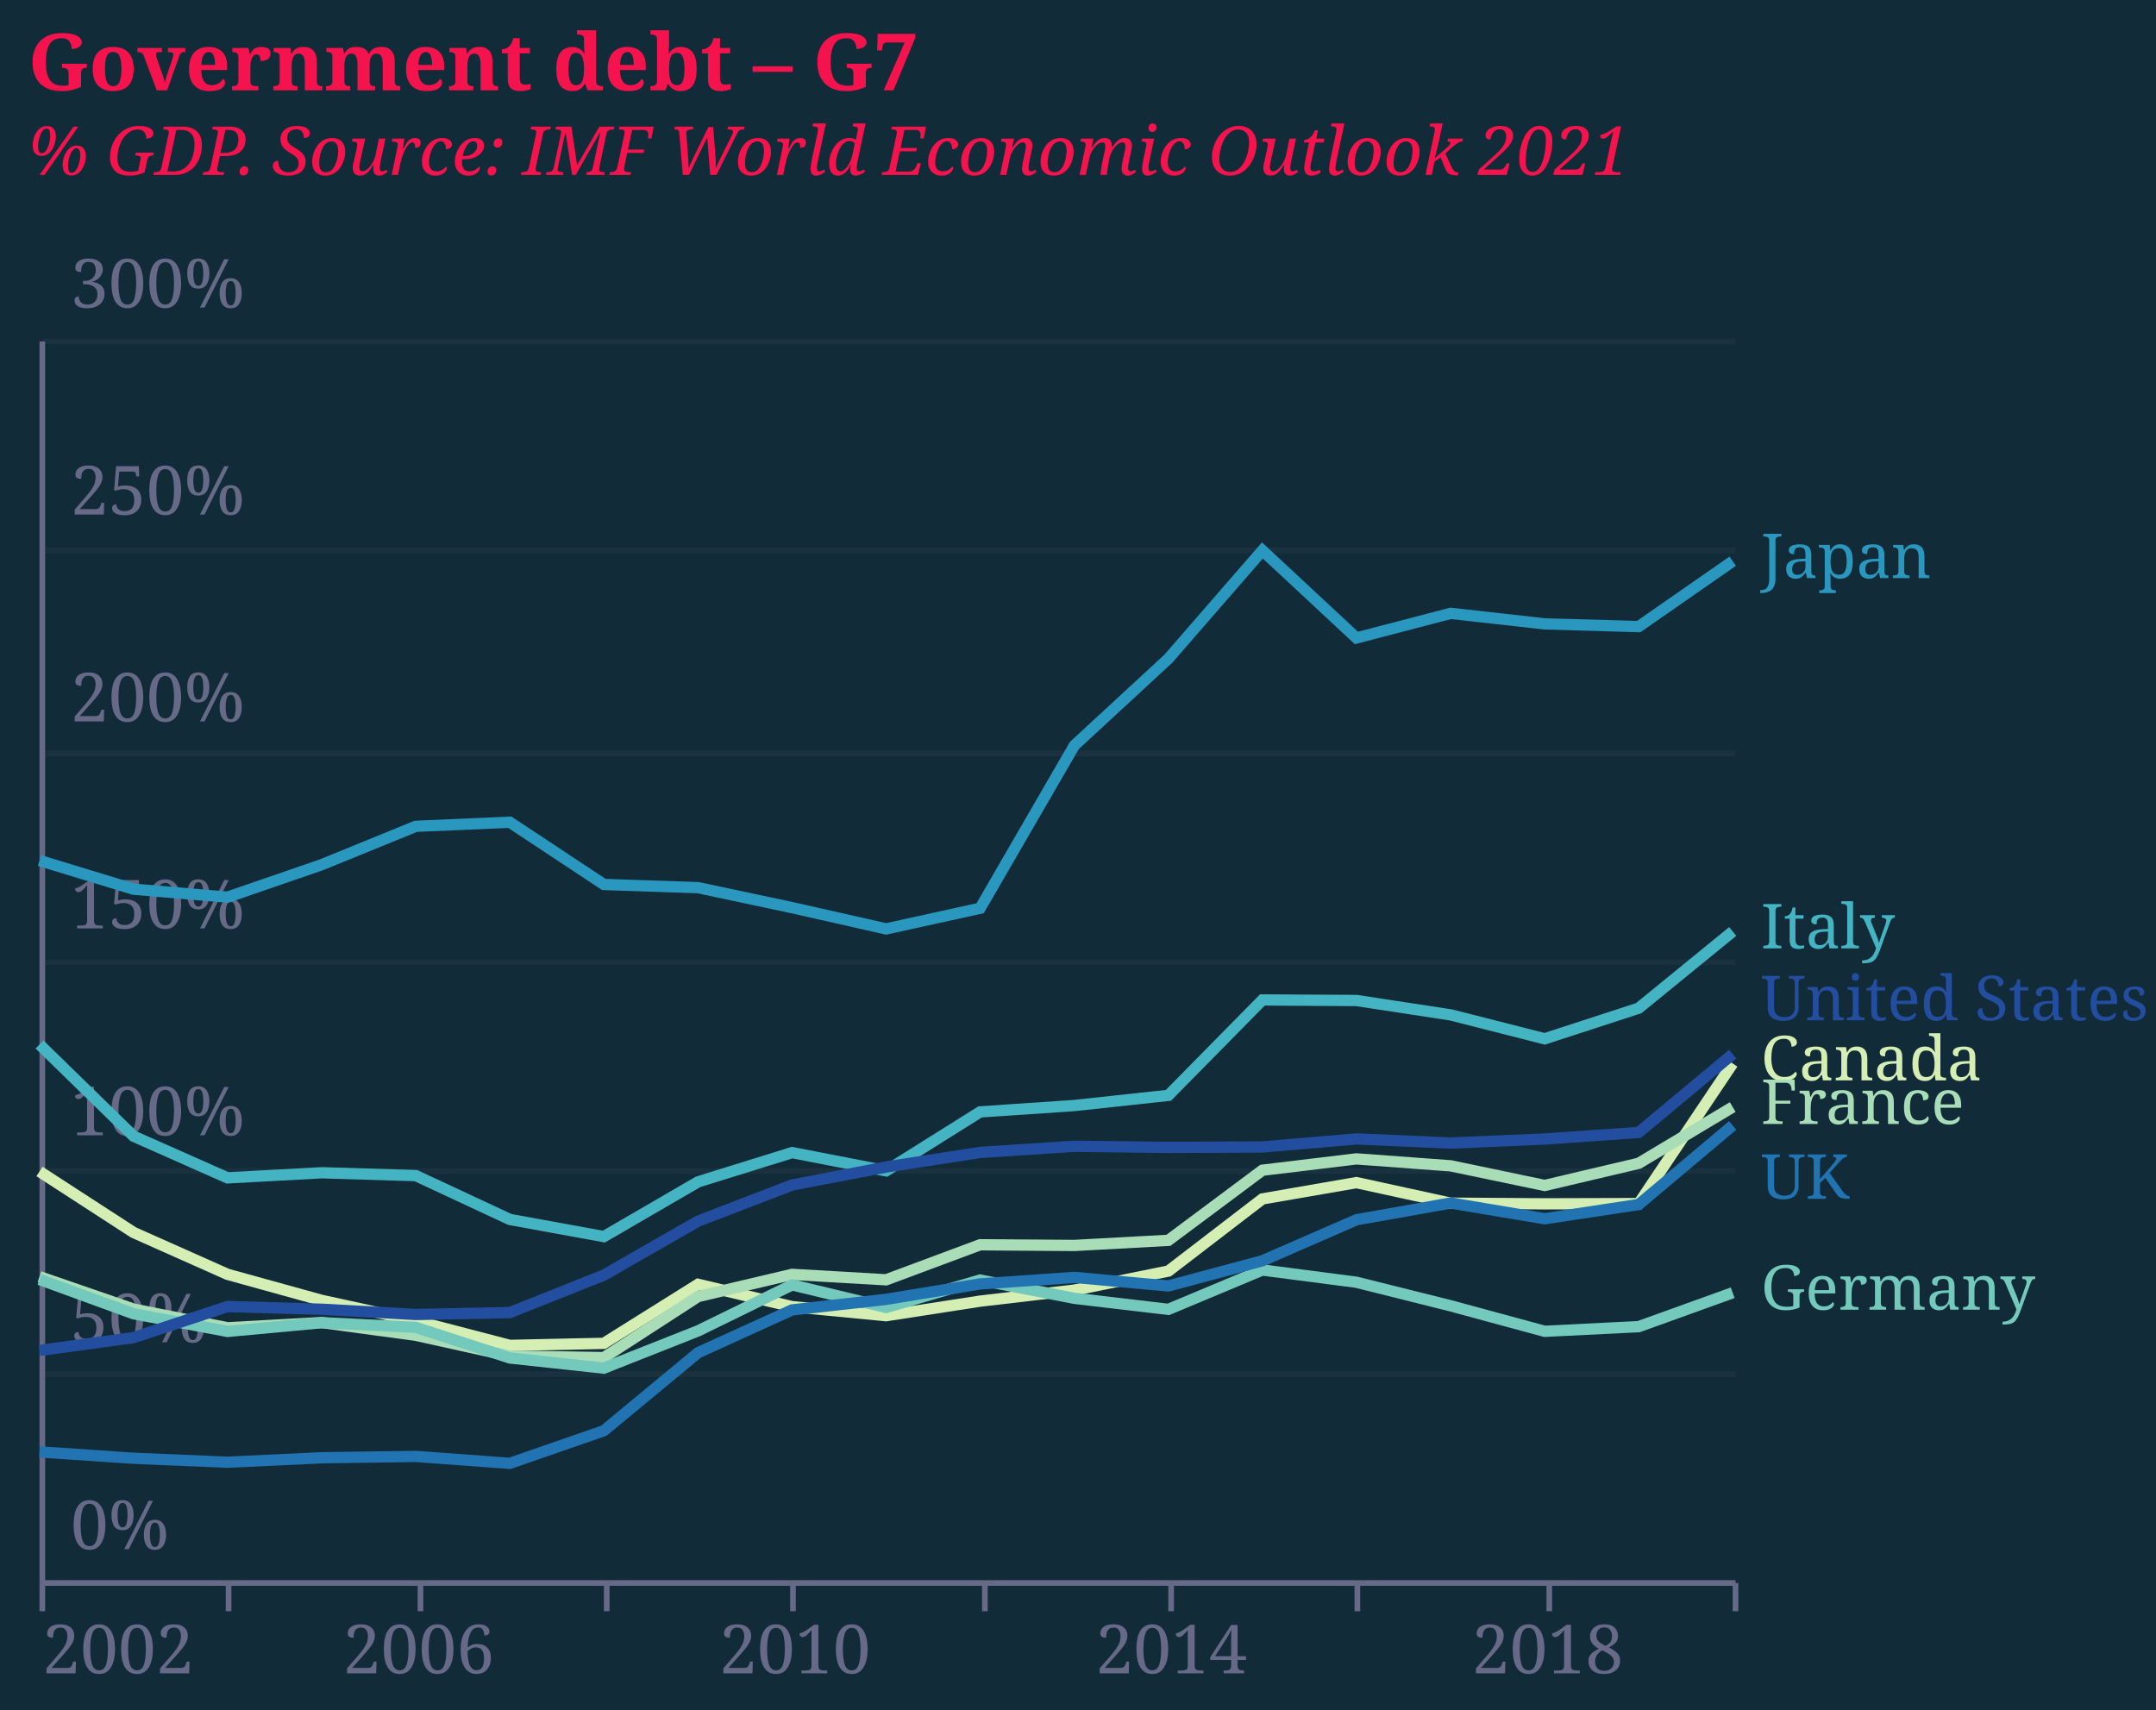
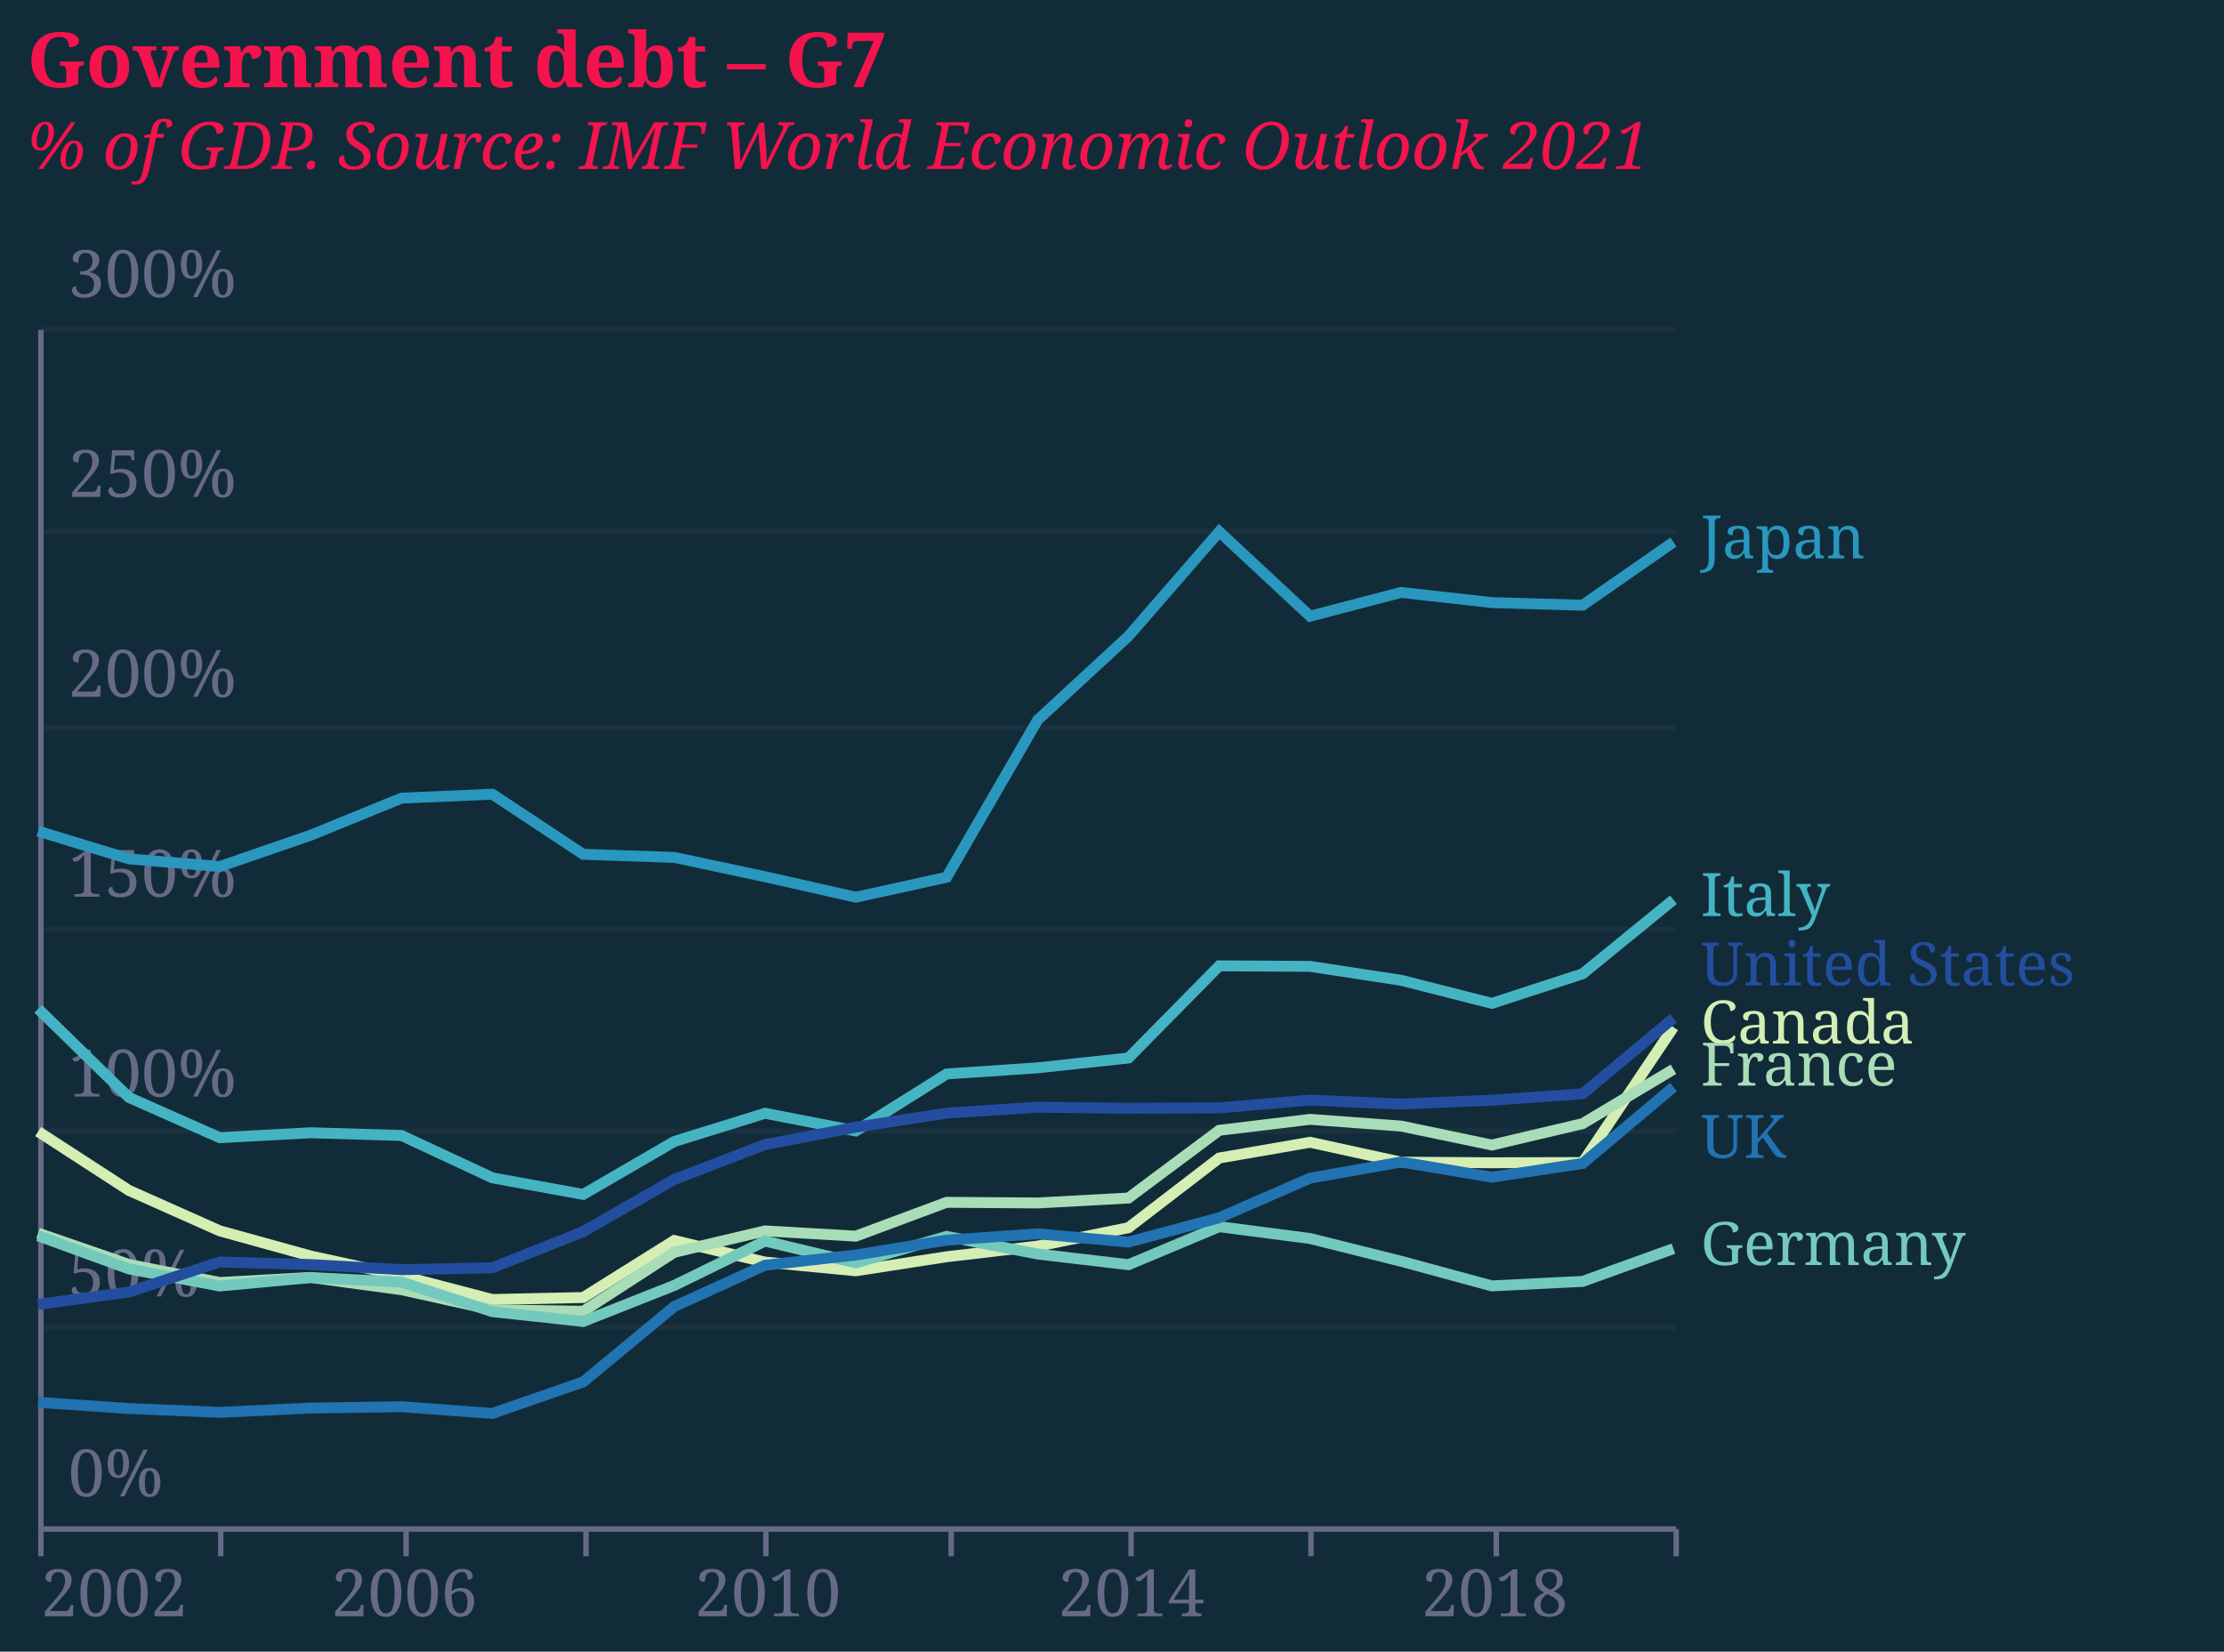
- <svg xmlns="http://www.w3.org/2000/svg" version="1.1" class="marks" width="382" height="303" viewBox="0 0 382 303">
-   <rect width="382" height="303" fill="#122B39" />
+ <svg xmlns="http://www.w3.org/2000/svg" version="1.1" class="marks" width="408" height="303" viewBox="0 0 408 303">
+   <rect width="408" height="303" fill="#122B39" />
  <g fill="none" stroke-miterlimit="10" transform="translate(7,60)">
    <g class="mark-group role-frame root" role="graphics-object" aria-roledescription="group mark container">
      <g transform="translate(0,0)">
        <path class="background" aria-hidden="true" d="M0,0h300v220h-300Z" />
        <g>
          <g class="mark-group role-axis" aria-hidden="true">
            <g transform="translate(0.5,0.5)">
              <path class="background" aria-hidden="true" d="M0,0h0v0h0Z" pointer-events="none" />
              <g>
                <g class="mark-rule role-axis-grid" pointer-events="none">
                  <line transform="translate(0,220)" x2="300" y2="0" stroke="#676A86" stroke-opacity="0.1" stroke-width="1" opacity="1" />
                  <line transform="translate(0,183)" x2="300" y2="0" stroke="#676A86" stroke-opacity="0.1" stroke-width="1" opacity="1" />
                  <line transform="translate(0,147)" x2="300" y2="0" stroke="#676A86" stroke-opacity="0.1" stroke-width="1" opacity="1" />
                  <line transform="translate(0,110)" x2="300" y2="0" stroke="#676A86" stroke-opacity="0.1" stroke-width="1" opacity="1" />
                  <line transform="translate(0,73)" x2="300" y2="0" stroke="#676A86" stroke-opacity="0.1" stroke-width="1" opacity="1" />
                  <line transform="translate(0,37)" x2="300" y2="0" stroke="#676A86" stroke-opacity="0.1" stroke-width="1" opacity="1" />
                  <line transform="translate(0,0)" x2="300" y2="0" stroke="#676A86" stroke-opacity="0.1" stroke-width="1" opacity="1" />
                </g>
              </g>
              <path class="foreground" aria-hidden="true" d="" pointer-events="none" display="none" />
            </g>
          </g>
          <g class="mark-group role-axis" role="graphics-symbol" aria-roledescription="axis" aria-label="X-axis for a time scale with values from Tuesday, 01 January 2002, 12:00:00 AM to Wednesday, 01 January 2020, 12:00:00 AM">
            <g transform="translate(0.5,220.5)">
              <path class="background" aria-hidden="true" d="M0,0h0v0h0Z" pointer-events="none" />
              <g>
                <g class="mark-rule role-axis-tick" pointer-events="none">
                  <line transform="translate(0,0)" x2="0" y2="5" stroke="#676A86" stroke-width="1" opacity="1" />
                  <line transform="translate(33,0)" x2="0" y2="5" stroke="#676A86" stroke-width="1" opacity="1" />
                  <line transform="translate(67,0)" x2="0" y2="5" stroke="#676A86" stroke-width="1" opacity="1" />
                  <line transform="translate(100,0)" x2="0" y2="5" stroke="#676A86" stroke-width="1" opacity="1" />
                  <line transform="translate(133,0)" x2="0" y2="5" stroke="#676A86" stroke-width="1" opacity="1" />
                  <line transform="translate(167,0)" x2="0" y2="5" stroke="#676A86" stroke-width="1" opacity="1" />
                  <line transform="translate(200,0)" x2="0" y2="5" stroke="#676A86" stroke-width="1" opacity="1" />
                  <line transform="translate(233,0)" x2="0" y2="5" stroke="#676A86" stroke-width="1" opacity="1" />
                  <line transform="translate(267,0)" x2="0" y2="5" stroke="#676A86" stroke-width="1" opacity="1" />
                  <line transform="translate(300,0)" x2="0" y2="5" stroke="#676A86" stroke-width="1" opacity="1" />
                </g>
                <g class="mark-text role-axis-label" pointer-events="none">
                  <text text-anchor="start" transform="translate(0,16)" font-family="Georgia" font-size="12px" fill="#676A86" opacity="1">2002</text>
                  <text text-anchor="middle" transform="translate(33.31305,16)" font-family="Georgia" font-size="12px" fill="#676A86" opacity="0">2004</text>
                  <text text-anchor="middle" transform="translate(66.67174,16)" font-family="Georgia" font-size="12px" fill="#676A86" opacity="1">2006</text>
                  <text text-anchor="middle" transform="translate(99.98479,16)" font-family="Georgia" font-size="12px" fill="#676A86" opacity="0">2008</text>
                  <text text-anchor="middle" transform="translate(133.3435,16)" font-family="Georgia" font-size="12px" fill="#676A86" opacity="1">2010</text>
                  <text text-anchor="middle" transform="translate(166.6565,16)" font-family="Georgia" font-size="12px" fill="#676A86" opacity="0">2012</text>
                  <text text-anchor="middle" transform="translate(200.0152,16)" font-family="Georgia" font-size="12px" fill="#676A86" opacity="1">2014</text>
                  <text text-anchor="middle" transform="translate(233.3283,16)" font-family="Georgia" font-size="12px" fill="#676A86" opacity="0">2016</text>
                  <text text-anchor="middle" transform="translate(266.6869,16)" font-family="Georgia" font-size="12px" fill="#676A86" opacity="1">2018</text>
                  <text text-anchor="end" transform="translate(300,16)" font-family="Georgia" font-size="12px" fill="#676A86" opacity="0">2020</text>
                </g>
                <g class="mark-rule role-axis-domain" pointer-events="none">
                  <line transform="translate(0,0)" x2="300" y2="0" stroke="#676A86" stroke-width="1" opacity="1" />
                </g>
              </g>
              <path class="foreground" aria-hidden="true" d="" pointer-events="none" display="none" />
            </g>
          </g>
          <g class="mark-group role-axis" role="graphics-symbol" aria-roledescription="axis" aria-label="Y-axis for a linear scale with values from 0% to 300%">
            <g transform="translate(0.5,0.5)">
              <path class="background" aria-hidden="true" d="M0,0h0v0h0Z" pointer-events="none" />
              <g>
                <g class="mark-text role-axis-label" pointer-events="none">
                  <text text-anchor="start" transform="translate(5,214)" font-family="Georgia" font-size="12px" fill="#676A86" opacity="1">0%</text>
                  <text text-anchor="start" transform="translate(5,177.3333)" font-family="Georgia" font-size="12px" fill="#676A86" opacity="1">50%</text>
                  <text text-anchor="start" transform="translate(5,140.6667)" font-family="Georgia" font-size="12px" fill="#676A86" opacity="1">100%</text>
                  <text text-anchor="start" transform="translate(5,104)" font-family="Georgia" font-size="12px" fill="#676A86" opacity="1">150%</text>
                  <text text-anchor="start" transform="translate(5,67.33333)" font-family="Georgia" font-size="12px" fill="#676A86" opacity="1">200%</text>
                  <text text-anchor="start" transform="translate(5,30.66667)" font-family="Georgia" font-size="12px" fill="#676A86" opacity="1">250%</text>
                  <text text-anchor="start" transform="translate(5,-6)" font-family="Georgia" font-size="12px" fill="#676A86" opacity="1">300%</text>
                </g>
                <g class="mark-rule role-axis-domain" pointer-events="none">
                  <line transform="translate(0,220)" x2="0" y2="-220" stroke="#676A86" stroke-width="1" opacity="1" />
                </g>
              </g>
              <path class="foreground" aria-hidden="true" d="" pointer-events="none" display="none" />
            </g>
          </g>
          <g class="mark-group role-scope layer_0_pathgroup" role="graphics-object" aria-roledescription="group mark container">
            <g transform="translate(0,0)">
              <path class="background" aria-hidden="true" d="M0,0h300v220h-300Z" />
              <g>
                <g class="mark-line role-mark layer_0_marks" role="graphics-object" aria-roledescription="line mark container">
                  <path aria-label="Country: Canada; Year: 2002; GDP ($ trillion): 0.760149; Gross debt ($ trillion): 0.75068091; Debt (% GDP): 98.75444288; m: 99%" role="graphics-symbol" aria-roledescription="line mark" d="M0,147.58L16.657,158.386L33.313,165.804L50.015,170.424L66.672,174.052L83.328,178.397L99.985,178.033L116.687,167.575L133.343,171.531L150,173.132L166.657,170.553L183.359,168.599L200.015,165.228L216.672,152.441L233.328,149.552L250.03,153.197L266.687,153.313L283.343,153.265L300,128.44" stroke="rgb(212, 238, 180)" stroke-width="2" />
                </g>
              </g>
              <path class="foreground" aria-hidden="true" d="" display="none" />
            </g>
            <g transform="translate(0,0)">
              <path class="background" aria-hidden="true" d="M0,0h300v220h-300Z" />
              <g>
                <g class="mark-line role-mark layer_0_marks" role="graphics-object" aria-roledescription="line mark container">
                  <path aria-label="Country: France; Year: 2002; GDP ($ trillion): 1.50035; Gross debt ($ trillion): 1.10032; Debt (% GDP): 73.33755457; m: 73%" role="graphics-symbol" aria-roledescription="line mark" d="M0,166.219L16.657,171.963L33.313,175.275L50.015,174.349L66.672,176.606L83.328,180.291L99.985,180.559L116.687,169.737L133.343,165.81L150,166.774L166.657,160.567L183.359,160.686L200.015,159.78L216.672,147.356L233.328,145.347L250.03,146.578L266.687,150.057L283.343,146.129L300,136.16" stroke="rgb(169, 221, 183)" stroke-width="2" />
                </g>
              </g>
              <path class="foreground" aria-hidden="true" d="" display="none" />
            </g>
            <g transform="translate(0,0)">
              <path class="background" aria-hidden="true" d="M0,0h300v220h-300Z" />
              <g>
                <g class="mark-line role-mark layer_0_marks" role="graphics-object" aria-roledescription="line mark container">
                  <path aria-label="Country: Germany; Year: 2002; GDP ($ trillion): 2.07702; Gross debt ($ trillion): 1.509214; Debt (% GDP): 72.66246834; m: 73%" role="graphics-symbol" aria-roledescription="line mark" d="M0,166.714L16.657,172.788L33.313,175.92L50.015,174.373L66.672,175.2L83.328,180.625L99.985,182.425L116.687,175.82L133.343,167.677L150,171.679L166.657,166.814L183.359,170.053L200.015,172.012L216.672,165.039L233.328,167.204L250.03,171.382L266.687,175.902L283.343,175.073L300,169.068" stroke="rgb(116, 201, 189)" stroke-width="2" />
                </g>
              </g>
              <path class="foreground" aria-hidden="true" d="" display="none" />
            </g>
            <g transform="translate(0,0)">
              <path class="background" aria-hidden="true" d="M0,0h300v220h-300Z" />
              <g>
                <g class="mark-line role-mark layer_0_marks" role="graphics-object" aria-roledescription="line mark container">
                  <path aria-label="Country: Italy; Year: 2002; GDP ($ trillion): 1.27587; Gross debt ($ trillion): 1.651561; Debt (% GDP): 129.4458683; m: 129%" role="graphics-symbol" aria-roledescription="line mark" d="M0,125.073L16.657,141.329L33.313,148.712L50.015,147.807L66.672,148.312L83.328,156.079L99.985,159.119L116.687,149.417L133.343,144.236L150,147.47L166.657,137.023L183.359,135.894L200.015,134.092L216.672,117.185L233.328,117.282L250.03,119.831L266.687,124.068L283.343,118.643L300,105.05" stroke="rgb(69, 180, 194)" stroke-width="2" />
                </g>
              </g>
              <path class="foreground" aria-hidden="true" d="" display="none" />
            </g>
            <g transform="translate(0,0)">
              <path class="background" aria-hidden="true" d="M0,0h300v220h-300Z" />
              <g>
                <g class="mark-line role-mark layer_0_marks" role="graphics-object" aria-roledescription="line mark container">
                  <path aria-label="Country: Japan; Year: 2002; GDP ($ trillion): 4.18285; Gross debt ($ trillion): 7.2737901; Debt (% GDP): 173.8955521; m: 174%" role="graphics-symbol" aria-roledescription="line mark" d="M0,92.477L16.657,97.558L33.313,98.972L50.015,93.212L66.672,86.416L83.328,85.697L99.985,96.721L116.687,97.289L133.343,100.832L150,104.597L166.657,100.936L183.359,72.091L200.015,56.709L216.672,37.536L233.328,53.043L250.03,48.684L266.687,50.549L283.343,51.027L300,39.441" stroke="rgb(41, 151, 190)" stroke-width="2" />
                </g>
              </g>
              <path class="foreground" aria-hidden="true" d="" display="none" />
            </g>
            <g transform="translate(0,0)">
              <path class="background" aria-hidden="true" d="M0,0h300v220h-300Z" />
              <g>
                <g class="mark-line role-mark layer_0_marks" role="graphics-object" aria-roledescription="line mark container">
                  <path aria-label="Country: UK; Year: 2002; GDP ($ trillion): 1.78289; Gross debt ($ trillion): 0.55265504; Debt (% GDP): 30.99770822; m: 31%" role="graphics-symbol" aria-roledescription="line mark" d="M0,197.268L16.657,198.396L33.313,199.096L50.015,198.307L66.672,198.069L83.328,199.298L99.985,193.518L116.687,179.689L133.343,172.108L150,170.235L166.657,167.505L183.359,166.347L200.015,167.865L216.672,163.402L233.328,156.139L250.03,153.168L266.687,155.958L283.343,153.434L300,139.419" stroke="rgb(33, 115, 177)" stroke-width="2" />
                </g>
              </g>
              <path class="foreground" aria-hidden="true" d="" display="none" />
            </g>
            <g transform="translate(0,0)">
              <path class="background" aria-hidden="true" d="M0,0h300v220h-300Z" />
              <g>
                <g class="mark-line role-mark layer_0_marks" role="graphics-object" aria-roledescription="line mark container">
                  <path aria-label="Country: United States; Year: 2002; GDP ($ trillion): 10.93645; Gross debt ($ trillion): 6.07022; Debt (% GDP): 55.50448272; m: 56%" role="graphics-symbol" aria-roledescription="line mark" d="M0,179.297L16.657,177.015L33.313,171.51L50.015,171.989L66.672,172.922L83.328,172.579L99.985,165.947L116.687,156.379L133.343,149.972L150,146.782L166.657,144.207L183.359,143.116L200.015,143.316L216.672,143.242L233.328,141.81L250.03,142.542L266.687,141.827L283.343,140.661L300,126.783" stroke="rgb(35, 78, 160)" stroke-width="2" />
                </g>
              </g>
              <path class="foreground" aria-hidden="true" d="" display="none" />
            </g>
          </g>
          <g class="mark-text role-mark layer_1_marks" role="graphics-object" aria-roledescription="text mark container">
            <text aria-label="Country: Canada; Year: 2020; GDP ($ trillion): 1.64341; Gross debt ($ trillion): 2.0518749; Debt (% GDP): 124.8547167; m: 125%" role="graphics-symbol" aria-roledescription="text mark" text-anchor="start" transform="translate(305,131.4399)" font-family="Georgia" font-size="11px" fill="rgb(212, 238, 180)">Canada</text>
            <text aria-label="Country: France; Year: 2020; GDP ($ trillion): 2.59891; Gross debt ($ trillion): 2.971278; Debt (% GDP): 114.3278528; m: 114%" role="graphics-symbol" aria-roledescription="text mark" text-anchor="start" transform="translate(305,139.1596)" font-family="Georgia" font-size="11px" fill="rgb(169, 221, 183)">France</text>
            <text aria-label="Country: Germany; Year: 2020; GDP ($ trillion): 3.80301; Gross debt ($ trillion): 2.641297; Debt (% GDP): 69.45280186; m: 69%" role="graphics-symbol" aria-roledescription="text mark" text-anchor="start" transform="translate(305,172.0679)" font-family="Georgia" font-size="11px" fill="rgb(116, 201, 189)">Germany</text>
            <text aria-label="Country: Italy; Year: 2020; GDP ($ trillion): 1.88494; Gross debt ($ trillion): 2.954649; Debt (% GDP): 156.7502944; m: 157%" role="graphics-symbol" aria-roledescription="text mark" text-anchor="start" transform="translate(305,108.0498)" font-family="Georgia" font-size="11px" fill="rgb(69, 180, 194)">Italy</text>
            <text aria-label="Country: Japan; Year: 2020; GDP ($ trillion): 5.04869; Gross debt ($ trillion): 12.43074915; Debt (% GDP): 246.2173188; m: 246%" role="graphics-symbol" aria-roledescription="text mark" text-anchor="start" transform="translate(305,42.44063)" font-family="Georgia" font-size="11px" fill="rgb(41, 151, 190)">Japan</text>
          </g>
          <g class="mark-text role-mark layer_2_marks" role="graphics-object" aria-roledescription="text mark container">
            <text aria-label="Country: UK; Year: 2020; GDP ($ trillion): 2.71097; Gross debt ($ trillion): 2.9788896; Debt (% GDP): 109.8827947; m: 110%" role="graphics-symbol" aria-roledescription="text mark" text-anchor="start" transform="translate(305,152.4193)" font-family="Georgia" font-size="11px" fill="rgb(33, 115, 177)">UK</text>
          </g>
          <g class="mark-text role-mark layer_3_marks" role="graphics-object" aria-roledescription="text mark container">
            <text aria-label="Country: United States; Year: 2020; GDP ($ trillion): 20.93275; Gross debt ($ trillion): 26.60834; Debt (% GDP): 127.1134466; m: 127%" role="graphics-symbol" aria-roledescription="text mark" text-anchor="start" transform="translate(305,120.7835)" font-family="Georgia" font-size="11px" fill="rgb(35, 78, 160)">United States</text>
          </g>
          <g class="mark-group role-title">
            <g transform="translate(-2,-48)">
              <path class="background" aria-hidden="true" d="M0,0h0v0h0Z" pointer-events="none" />
              <g>
                <g class="mark-text role-title-text" role="graphics-symbol" aria-roledescription="title" aria-label="Title text 'Government debt – G7'" pointer-events="none">
                  <text text-anchor="start" transform="translate(0,4)" font-family="Georgia" font-size="14px" font-weight="bold" fill="#F4134D" opacity="1">Government debt – G7</text>
                </g>
-                 <g class="mark-text role-title-subtitle" role="graphics-symbol" aria-roledescription="subtitle" aria-label="Subtitle text '% GDP. Source: IMF World Economic Outlook 2021'" pointer-events="none">
-                   <text text-anchor="start" transform="translate(0,19)" font-family="Georgia" font-size="12px" font-style="italic" fill="#F4134D" opacity="1">% GDP. Source: IMF World Economic Outlook 2021</text>
+                 <g class="mark-text role-title-subtitle" role="graphics-symbol" aria-roledescription="subtitle" aria-label="Subtitle text '% of GDP. Source: IMF World Economic Outlook 2021'" pointer-events="none">
+                   <text text-anchor="start" transform="translate(0,19)" font-family="Georgia" font-size="12px" font-style="italic" fill="#F4134D" opacity="1">% of GDP. Source: IMF World Economic Outlook 2021</text>
                </g>
              </g>
              <path class="foreground" aria-hidden="true" d="" pointer-events="none" display="none" />
            </g>
          </g>
        </g>
        <path class="foreground" aria-hidden="true" d="" display="none" />
      </g>
    </g>
  </g>
</svg>
